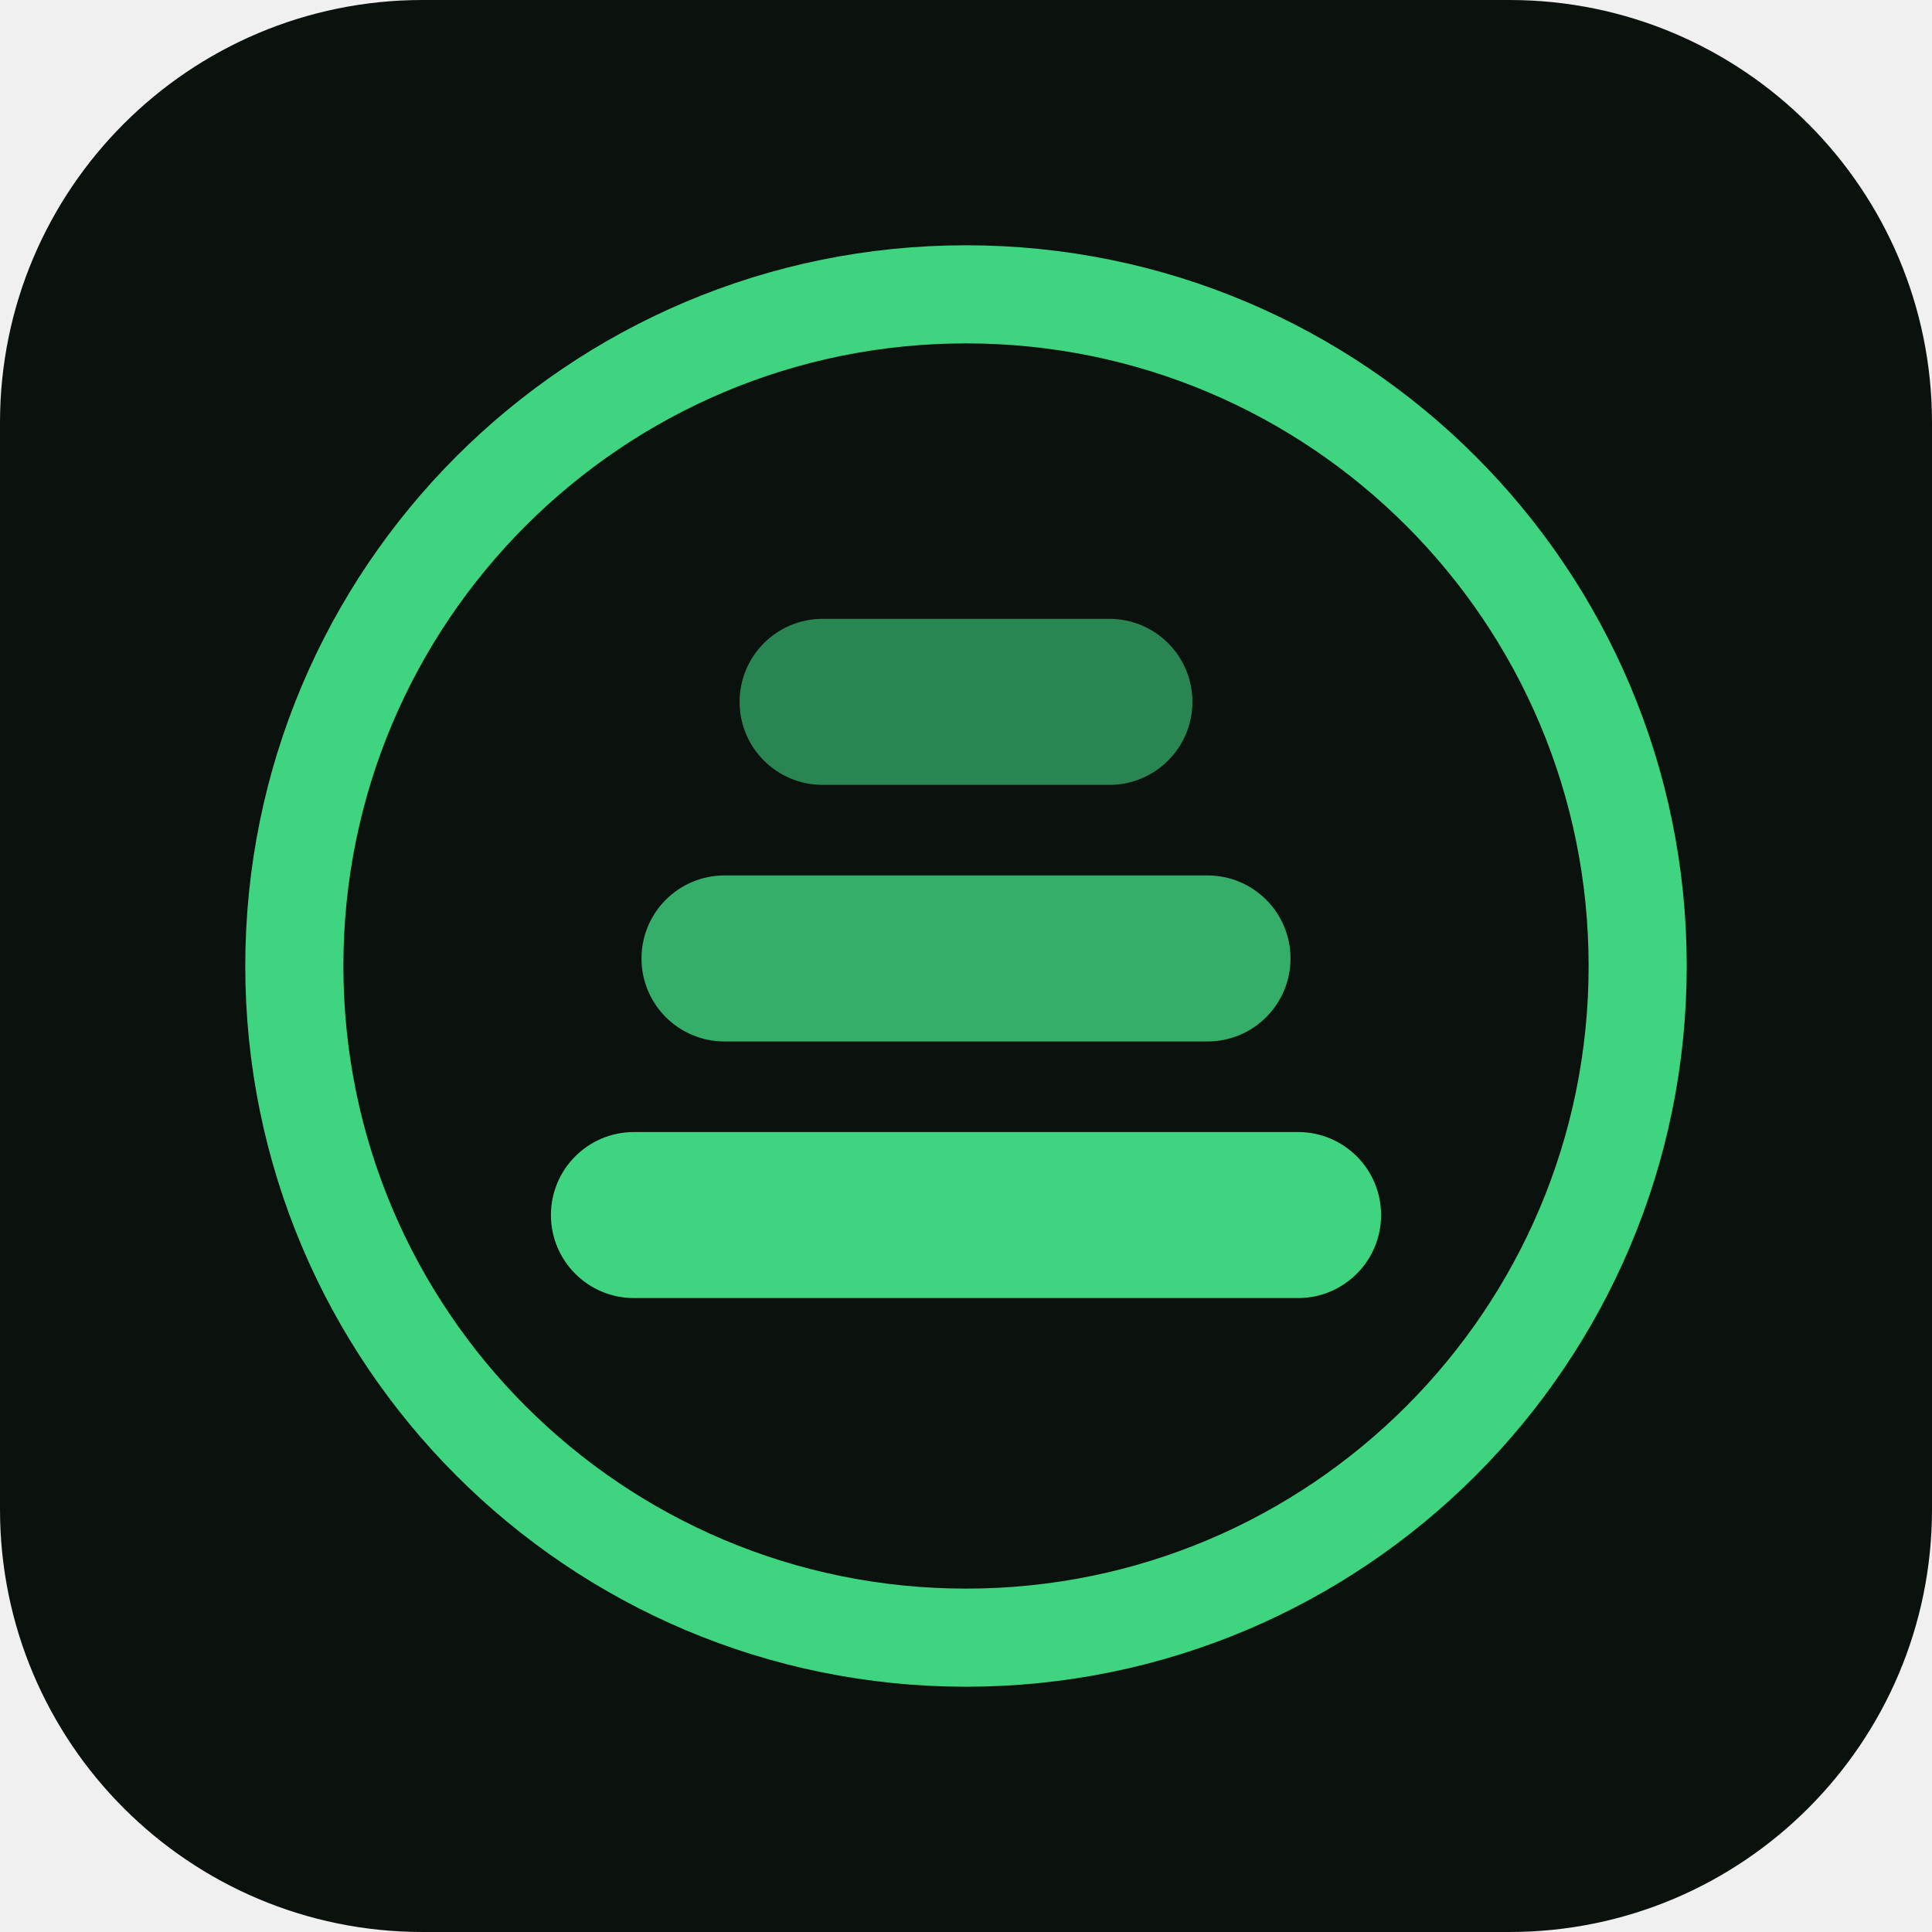
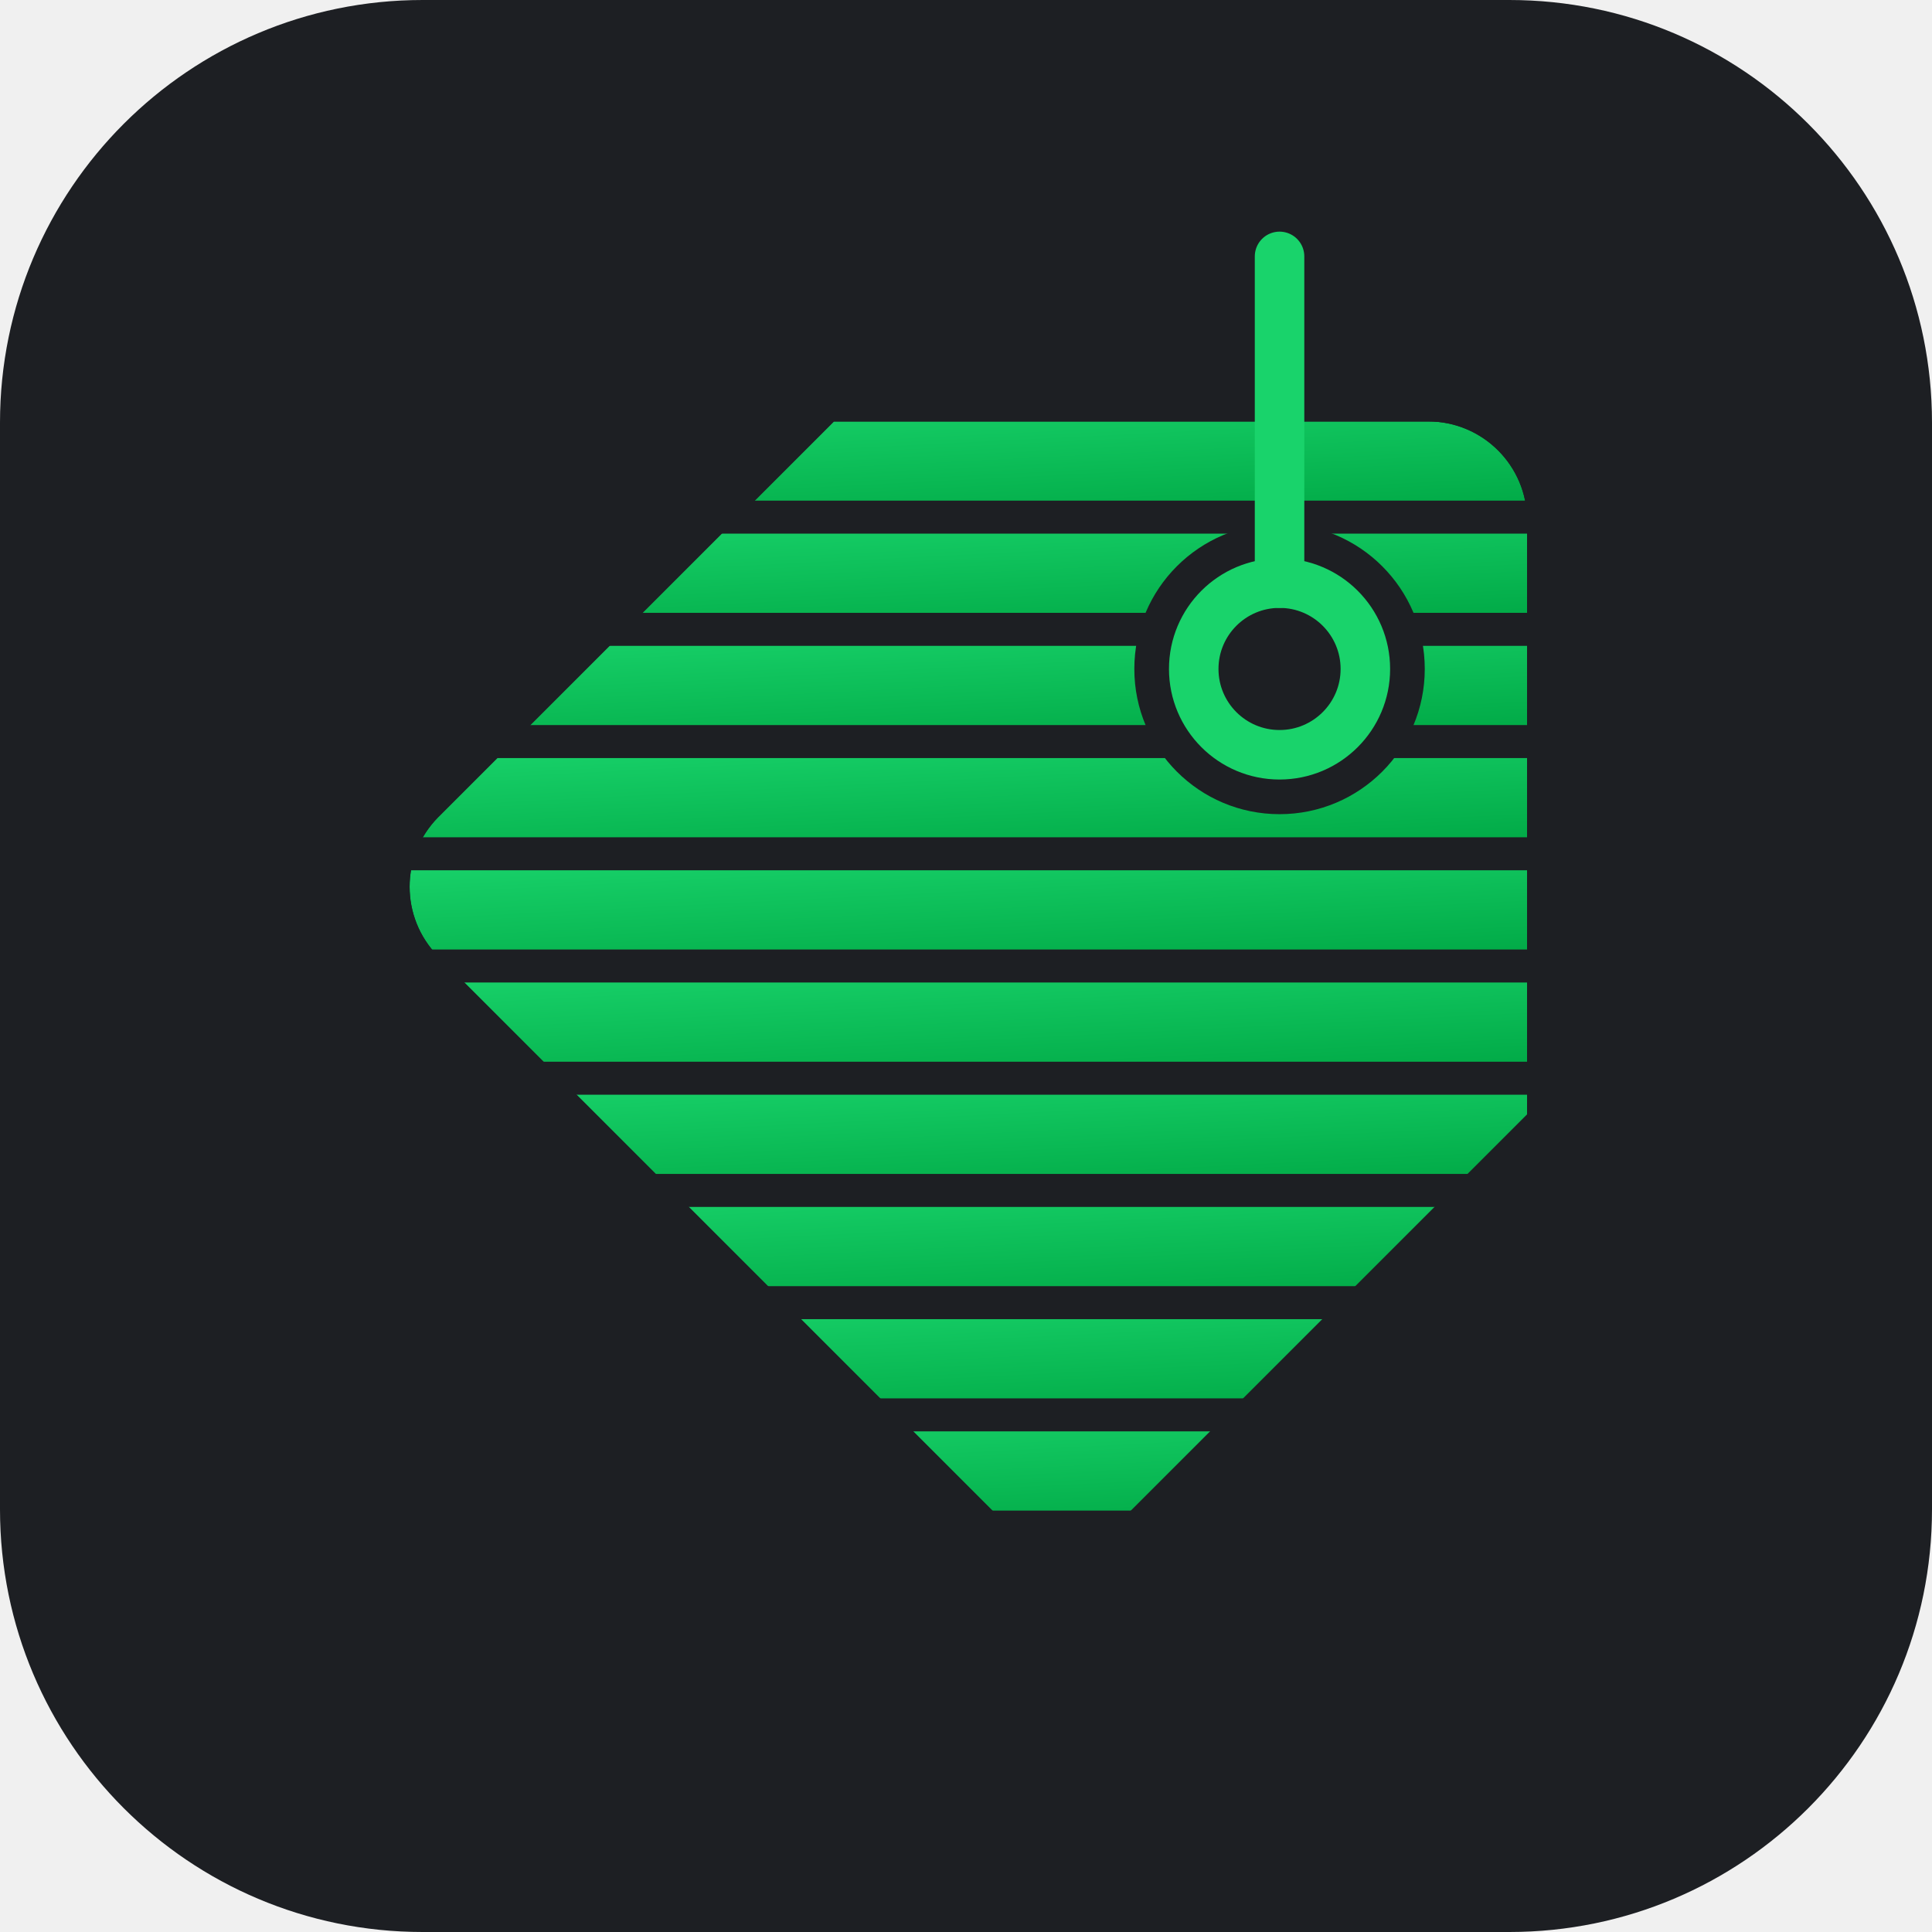
- <svg xmlns="http://www.w3.org/2000/svg" viewBox="0 0 512 512">
-   <rect width="512" height="512" rx="112" fill="#0b120e" />
-   <circle cx="256" cy="256" r="178" fill="none" stroke="#3fd47f" stroke-width="26" />
-   <rect x="146" y="300" width="220" height="44" rx="22" fill="#3fd47f" />
-   <rect x="170" y="232" width="172" height="44" rx="22" fill="#3fd47f" fill-opacity=".8" />
-   <rect x="196" y="164" width="120" height="44" rx="22" fill="#3fd47f" fill-opacity=".6" />
+ <svg xmlns="http://www.w3.org/2000/svg" viewBox="0 0 48 48">
+   <defs>
+     <linearGradient id="g" x1="0" y1="0" x2="1" y2="1">
+       <stop offset="0" stop-color="#19d36b" />
+       <stop offset="1" stop-color="#00a845" />
+     </linearGradient>
+     <clipPath id="t">
+       <path d="M8 20 20 8h18a3 3 0 0 1 3 3v18L29 41a3 3 0 0 1-4.2 0L8 24.2A3 3 0 0 1 8 20Z" />
+     </clipPath>
+     <mask id="h">
+       <rect width="48" height="48" fill="#fff" />
+       <circle cx="33.5" cy="15.5" r="4.4" fill="#000" />
+     </mask>
+   </defs>
+   <rect width="48" height="48" rx="10.5" fill="#1d1f23" />
+   <g transform="translate(24 24) scale(.82) translate(-24 -24.5)">
+     <g clip-path="url(#t)" mask="url(#h)" fill="url(#g)">
+       <rect x="0" y="8.0" width="48" height="2.4" />
+       <rect x="0" y="11.4" width="48" height="2.4" />
+       <rect x="0" y="14.8" width="48" height="2.4" />
+       <rect x="0" y="18.2" width="48" height="2.4" />
+       <rect x="0" y="21.6" width="48" height="2.4" />
+       <rect x="0" y="25.0" width="48" height="2.4" />
+       <rect x="0" y="28.4" width="48" height="2.4" />
+       <rect x="0" y="31.8" width="48" height="2.4" />
+       <rect x="0" y="35.2" width="48" height="2.4" />
+       <rect x="0" y="38.6" width="48" height="2.4" />
+     </g>
+     <circle cx="33.5" cy="15.5" r="2.6" fill="none" stroke="#19d36b" stroke-width="1.5" />
+     <path d="M33.5 12.9V3" stroke="#19d36b" stroke-width="1.5" stroke-linecap="round" fill="none" />
+   </g>
</svg>
